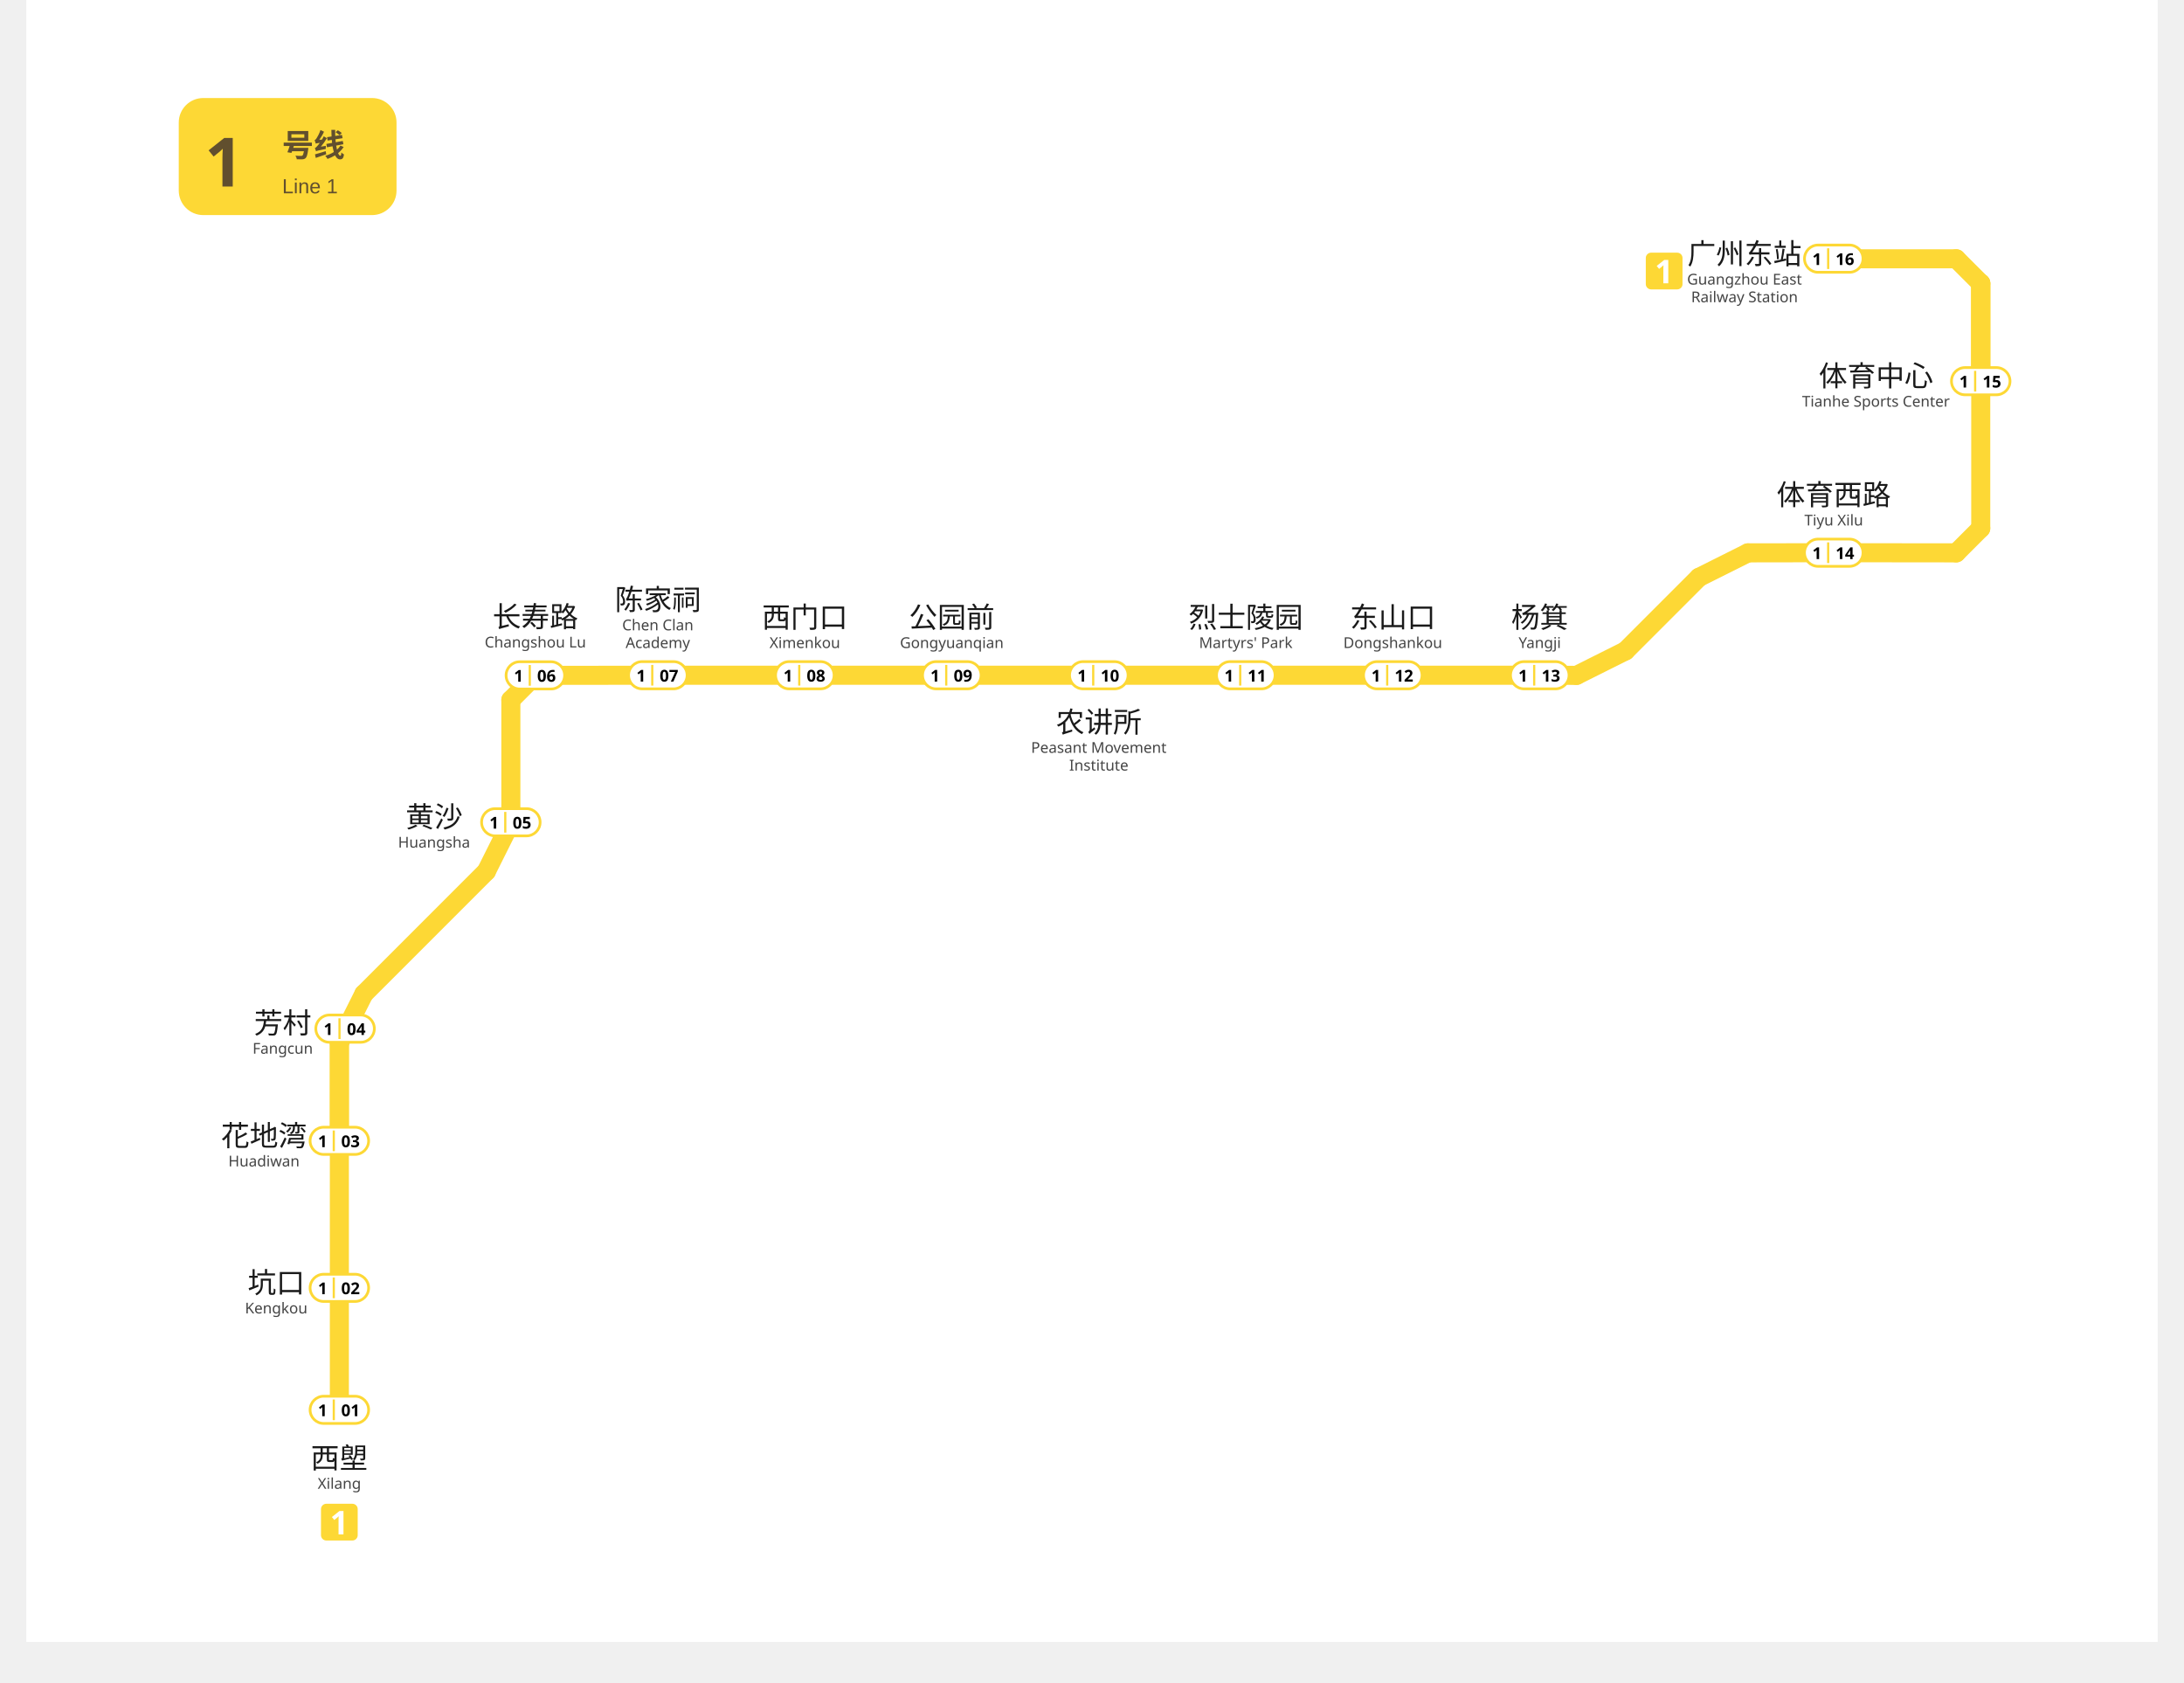
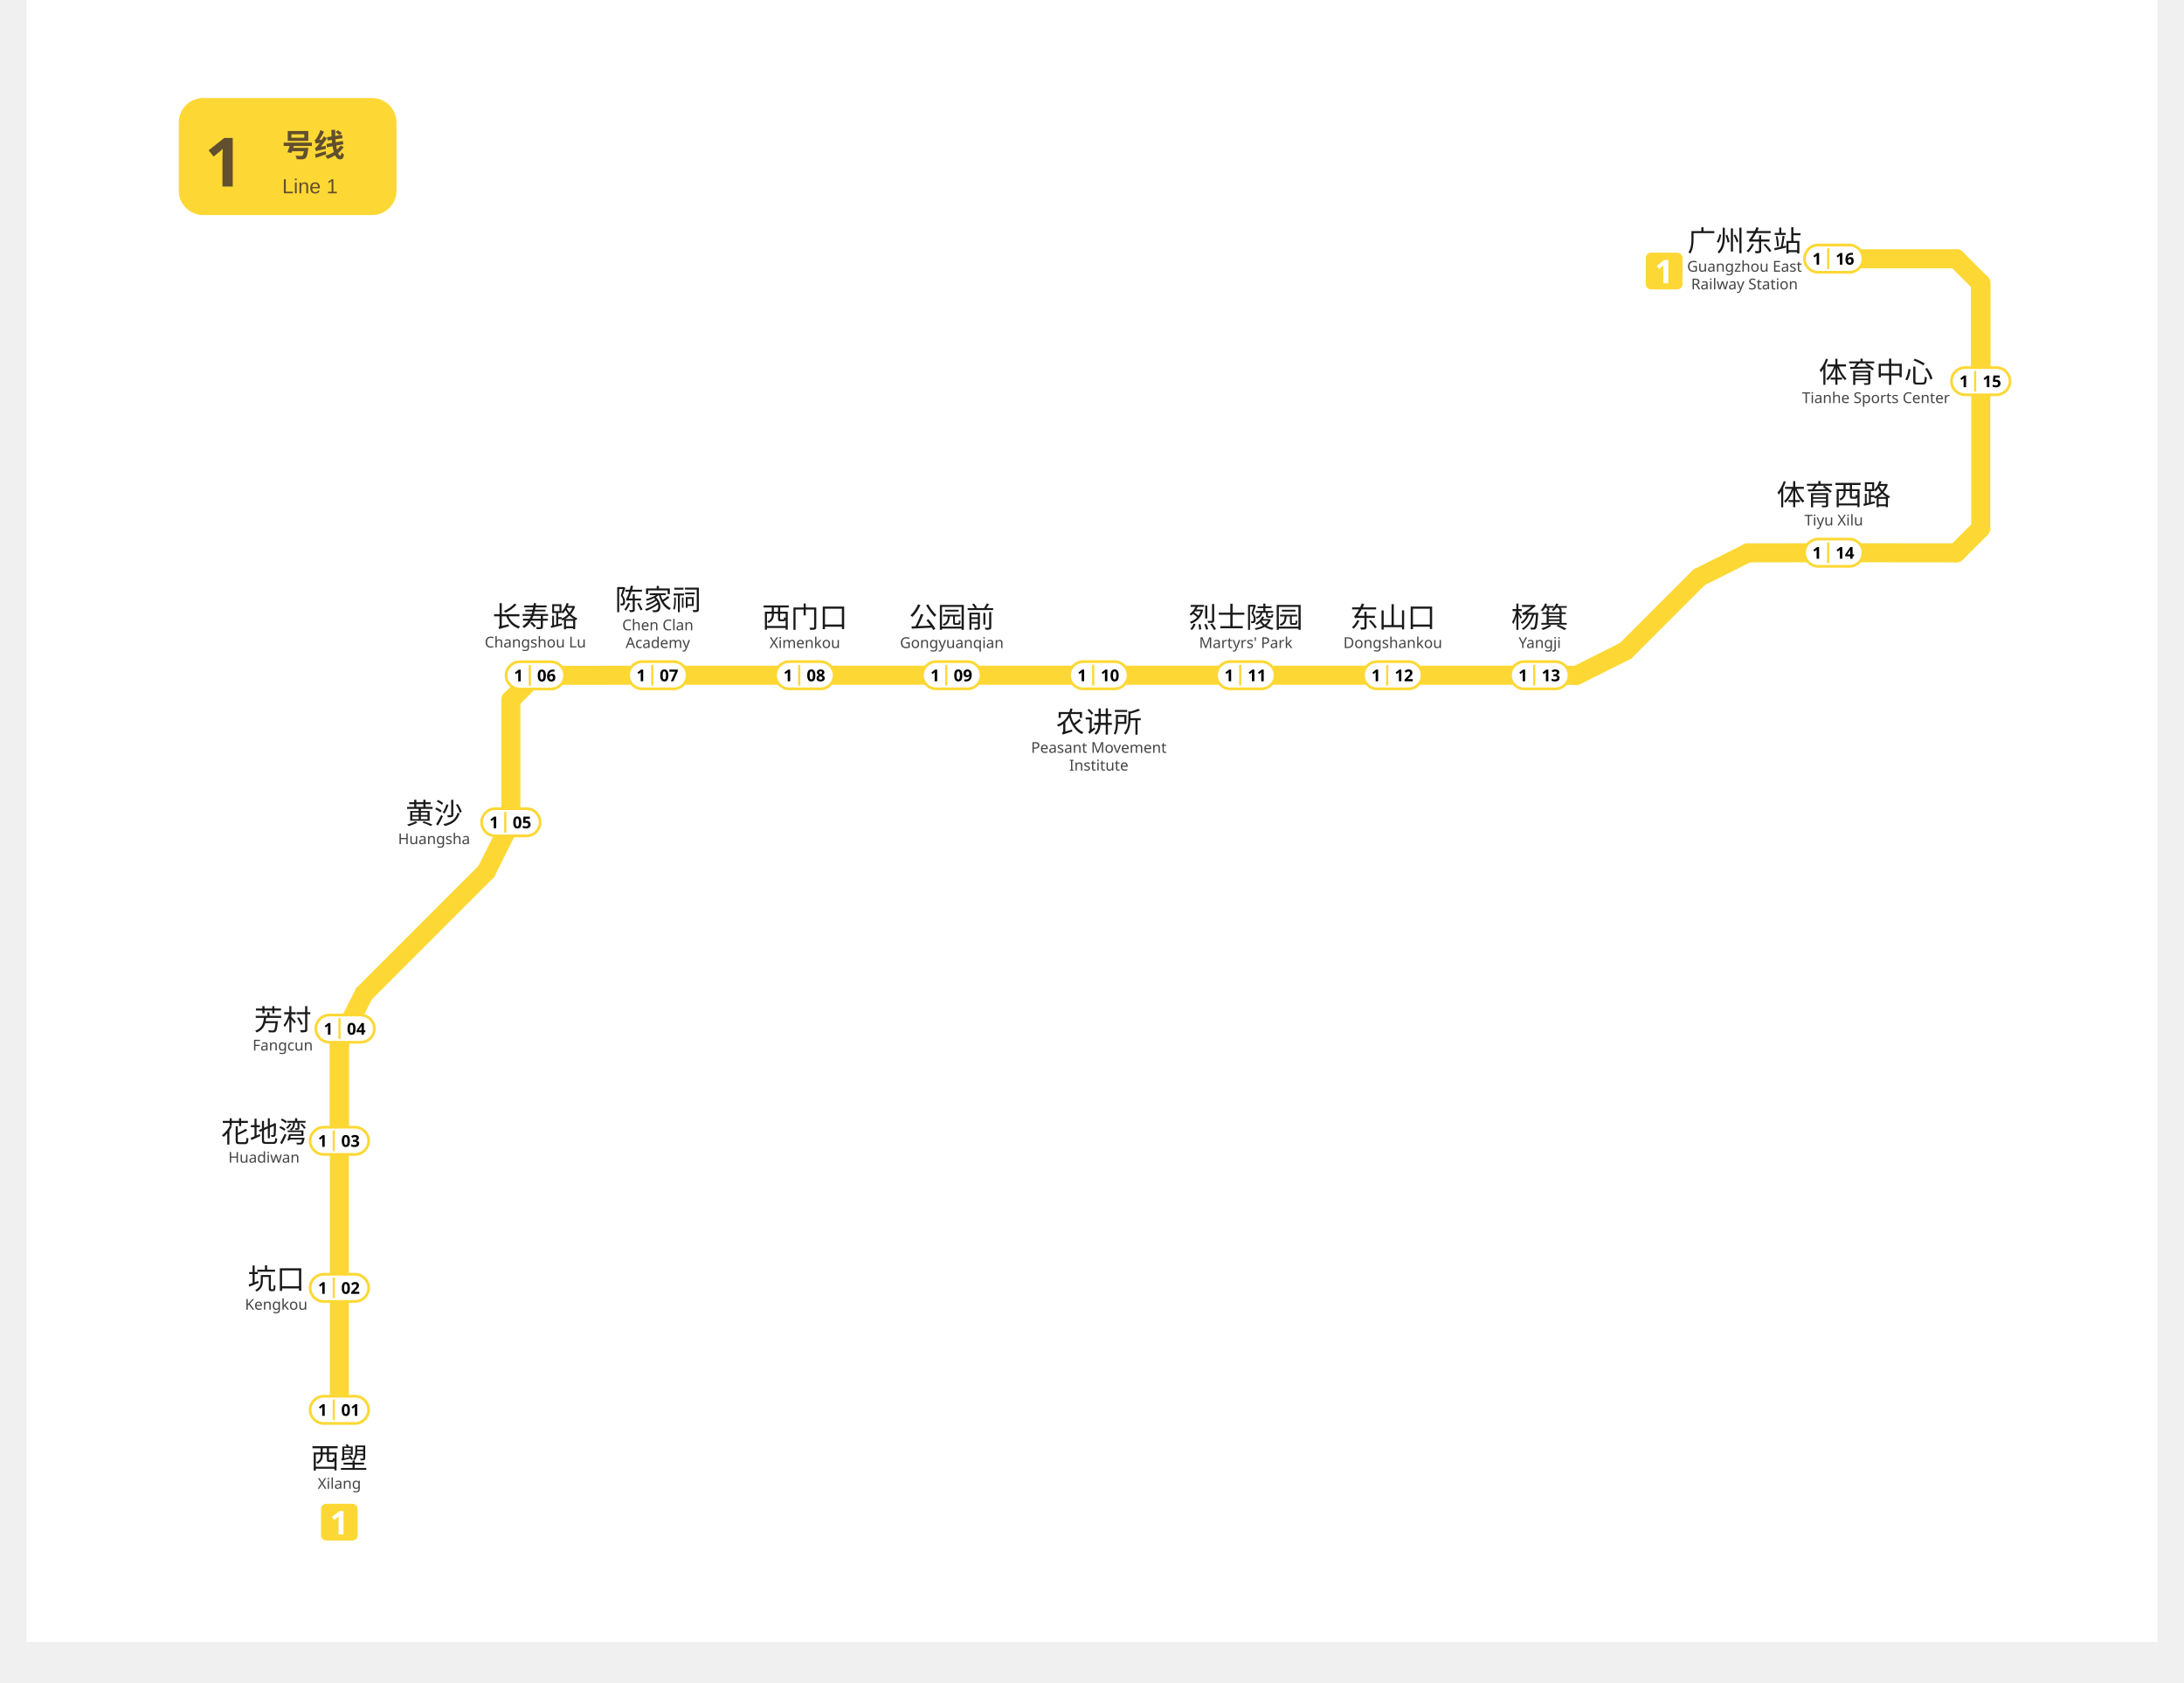
<svg xmlns="http://www.w3.org/2000/svg" viewBox="996.5 762.2 783.0 617.9" width="783" height="603">
  <rect x="996.5" y="762.2" width="783.0" height="603.05" fill="#ffffff" />
  <g id="走廊">
    <line x1="1111.5" y1="1280.25" x2="1111.5" y2="1235.2" style="fill:none;stroke:#FDD835;stroke-width:7;stroke-linecap:round" />
    <line x1="1111.5" y1="1235.2" x2="1111.5" y2="1145.25" style="fill:none;stroke:#FDD835;stroke-width:7;stroke-linecap:round" />
    <line x1="1111.5" y1="1145.25" x2="1112.7" y2="1142.8" style="fill:none;stroke:#FDD835;stroke-width:7;stroke-linecap:round" />
    <line x1="1112.7" y1="1142.8" x2="1120.5" y2="1127.25" style="fill:none;stroke:#FDD835;stroke-width:7;stroke-linecap:round" />
    <line x1="1165.5" y1="1082.25" x2="1120.5" y2="1127.25" style="fill:none;stroke:#FDD835;stroke-width:7;stroke-linecap:round" />
    <line x1="1174.5" y1="1064.25" x2="1165.5" y2="1082.25" style="fill:none;stroke:#FDD835;stroke-width:7;stroke-linecap:round" />
    <line x1="1174.5" y1="1019.25" x2="1174.5" y2="1064.25" style="fill:none;stroke:#FDD835;stroke-width:7;stroke-linecap:round" />
    <line x1="1183.5" y1="1010.25" x2="1174.5" y2="1019.25" style="fill:none;stroke:#FDD835;stroke-width:7;stroke-linecap:round" />
    <line x1="1183.5" y1="1010.25" x2="1228.5" y2="1010.2" style="fill:none;stroke:#FDD835;stroke-width:7;stroke-linecap:round" />
    <line x1="1228.5" y1="1010.2" x2="1282.5" y2="1010.2" style="fill:none;stroke:#FDD835;stroke-width:7;stroke-linecap:round" />
    <line x1="1282.5" y1="1010.2" x2="1336.5" y2="1010.2" style="fill:none;stroke:#FDD835;stroke-width:7;stroke-linecap:round" />
    <line x1="1336.5" y1="1010.2" x2="1390.5" y2="1010.2" style="fill:none;stroke:#FDD835;stroke-width:7;stroke-linecap:round" />
    <line x1="1390.5" y1="1010.2" x2="1444.5" y2="1010.2" style="fill:none;stroke:#FDD835;stroke-width:7;stroke-linecap:round" />
    <line x1="1444.5" y1="1010.2" x2="1498.5" y2="1010.2" style="fill:none;stroke:#FDD835;stroke-width:7;stroke-linecap:round" />
    <line x1="1498.5" y1="1010.2" x2="1552.5" y2="1010.2" style="fill:none;stroke:#FDD835;stroke-width:7;stroke-linecap:round" />
    <line x1="1552.5" y1="1010.2" x2="1566.0" y2="1010.25" style="fill:none;stroke:#FDD835;stroke-width:7;stroke-linecap:round" />
    <line x1="1566.0" y1="1010.25" x2="1584.0" y2="1001.25" style="fill:none;stroke:#FDD835;stroke-width:7;stroke-linecap:round" />
    <line x1="1611.0" y1="974.25" x2="1584.0" y2="1001.25" style="fill:none;stroke:#FDD835;stroke-width:7;stroke-linecap:round" />
    <line x1="1629.0" y1="965.25" x2="1611.0" y2="974.25" style="fill:none;stroke:#FDD835;stroke-width:7;stroke-linecap:round" />
    <line x1="1629.0" y1="965.25" x2="1660.5" y2="965.2" style="fill:none;stroke:#FDD835;stroke-width:7;stroke-linecap:round" />
    <line x1="1705.5" y1="965.25" x2="1660.5" y2="965.2" style="fill:none;stroke:#FDD835;stroke-width:7;stroke-linecap:round" />
    <line x1="1705.5" y1="965.25" x2="1714.5" y2="956.25" style="fill:none;stroke:#FDD835;stroke-width:7;stroke-linecap:round" />
    <line x1="1714.5" y1="866.25" x2="1714.5" y2="956.25" style="fill:none;stroke:#FDD835;stroke-width:7;stroke-linecap:round" />
    <line x1="1714.5" y1="902.2" x2="1714.5" y2="866.25" style="fill:none;stroke:#FDD835;stroke-width:7;stroke-linecap:round" />
    <line x1="1714.5" y1="866.25" x2="1705.5" y2="857.25" style="fill:none;stroke:#FDD835;stroke-width:7;stroke-linecap:round" />
    <line x1="1660.5" y1="857.25" x2="1705.5" y2="857.25" style="fill:none;stroke:#FDD835;stroke-width:7;stroke-linecap:round" />
    <line x1="1111.50" y1="1181.20" x2="1111.50" y2="1145.25" style="fill:none;stroke:#FDD835;stroke-width:7;stroke-linecap:round" />
    <line x1="1714.50" y1="902.20" x2="1714.50" y2="866.25" style="fill:none;stroke:#FDD835;stroke-width:7;stroke-linecap:round" />
  </g>
  <g id="线路徽标">
    <g data-badge="header" transform="translate(1052.5 798.2)" data-ink="#614F2E" data-box="1052.5,798.2,1132.5,841.2" data-chip="1052.5,798.2,1132.5,841.2">
      <rect x="0" y="0" width="80.0" height="43.0" rx="9.0" fill="#FDD835" />
      <text x="9.5" y="32.5" font-family="'Microsoft YaHei', sans-serif" font-size="25" font-weight="bold" fill="#614F2E">1</text>
      <text x="38.0" y="21.5" font-family="'Microsoft YaHei', sans-serif" font-size="11.5" font-weight="600" fill="#614F2E">号线</text>
      <text x="38.0" y="35.0" font-family="Arial, sans-serif" font-size="7.5" fill="#614F2E">Line 1</text>
    </g>
    <g data-badge="chip" transform="translate(1104.75 1314.50)" data-box="1104.75,1314.50,1118.25,1328.00">
      <path d="M11.54 13.49h-9.59c-1.07 0 -1.95 -0.88 -1.95 -1.95v-9.59c0 -1.07 0.88 -1.95 1.95 -1.95h9.59c1.07 0 1.95 0.88 1.95 1.95v9.59C13.49 12.61 12.61 13.49 11.54 13.49z" fill="#FDD835" />
      <path d="M8.26 11.24h-1.81v-4.96c0 -0.2 0 -0.47 0.01 -0.81c0.01 -0.34 0.02 -0.64 0.04 -0.89c-0.04 0.05 -0.13 0.13 -0.26 0.26c-0.13 0.12 -0.25 0.23 -0.37 0.33l-0.98 0.79l-0.88 -1.09l2.76 -2.2h1.49V11.24z" fill="#FFFFFF" />
    </g>
    <g data-badge="chip" transform="translate(1591.45 855.00)" data-box="1591.45,855.00,1604.95,868.50">
      <path d="M11.54 13.49h-9.59c-1.07 0 -1.95 -0.88 -1.95 -1.95v-9.59c0 -1.07 0.88 -1.95 1.95 -1.95h9.59c1.07 0 1.95 0.88 1.95 1.95v9.59C13.49 12.61 12.61 13.49 11.54 13.49z" fill="#FDD835" />
      <path d="M8.26 11.24h-1.81v-4.96c0 -0.2 0 -0.47 0.01 -0.81c0.01 -0.34 0.02 -0.64 0.04 -0.89c-0.04 0.05 -0.13 0.13 -0.26 0.26c-0.13 0.12 -0.25 0.23 -0.37 0.33l-0.98 0.79l-0.88 -1.09l2.76 -2.2h1.49V11.24z" fill="#FFFFFF" />
    </g>
  </g>
  <g id="站名标注" font-family="'Microsoft YaHei', 'PingFang SC', sans-serif">
    <text x="1111.50" y="1301.50" text-anchor="middle" font-size="10.5" font-weight="500" fill="#1a1a1a">西塱</text>
    <text x="1111.50" y="1309.00" text-anchor="middle" font-size="5.5" fill="#444444">Xilang</text>
-     <text x="1088.30" y="1237.09" text-anchor="middle" font-size="10.5" font-weight="500" fill="#1a1a1a">坑口</text>
-     <text x="1088.30" y="1244.59" text-anchor="middle" font-size="5.5" fill="#444444">Kengkou</text>
-     <text x="1083.80" y="1183.10" text-anchor="middle" font-size="10.5" font-weight="500" fill="#1a1a1a">花地湾</text>
-     <text x="1083.80" y="1190.60" text-anchor="middle" font-size="5.5" fill="#444444">Huadiwan</text>
-     <text x="1090.70" y="1141.70" text-anchor="middle" font-size="10.5" font-weight="500" fill="#1a1a1a">芳村</text>
-     <text x="1090.70" y="1149.20" text-anchor="middle" font-size="5.5" fill="#444444">Fangcun</text>
-     <text x="1146.30" y="1066.00" text-anchor="middle" font-size="10.5" font-weight="500" fill="#1a1a1a">黄沙</text>
-     <text x="1146.30" y="1073.50" text-anchor="middle" font-size="5.5" fill="#444444">Huangsha</text>
+     <text x="1088.30" y="1235.73" text-anchor="middle" font-size="10.5" font-weight="500" fill="#1a1a1a">坑口</text>
+     <text x="1088.30" y="1243.23" text-anchor="middle" font-size="5.5" fill="#444444">Kengkou</text>
+     <text x="1083.80" y="1181.73" text-anchor="middle" font-size="10.5" font-weight="500" fill="#1a1a1a">花地湾</text>
+     <text x="1083.80" y="1189.23" text-anchor="middle" font-size="5.5" fill="#444444">Huadiwan</text>
+     <text x="1090.70" y="1140.53" text-anchor="middle" font-size="10.5" font-weight="500" fill="#1a1a1a">芳村</text>
+     <text x="1090.70" y="1148.03" text-anchor="middle" font-size="5.5" fill="#444444">Fangcun</text>
+     <text x="1146.30" y="1064.73" text-anchor="middle" font-size="10.5" font-weight="500" fill="#1a1a1a">黄沙</text>
+     <text x="1146.30" y="1072.23" text-anchor="middle" font-size="5.5" fill="#444444">Huangsha</text>
    <text x="1228.50" y="986.20" text-anchor="middle" font-size="10.5" font-weight="500" fill="#1a1a1a">陈家祠</text>
    <text x="1228.50" y="993.70" text-anchor="middle" font-size="5.5" fill="#444444">Chen Clan</text>
    <text x="1228.50" y="1000.20" text-anchor="middle" font-size="5.5" fill="#444444">Academy</text>
    <text x="1282.50" y="992.70" text-anchor="middle" font-size="10.5" font-weight="500" fill="#1a1a1a">西门口</text>
    <text x="1282.50" y="1000.20" text-anchor="middle" font-size="5.5" fill="#444444">Ximenkou</text>
    <text x="1336.50" y="992.70" text-anchor="middle" font-size="10.5" font-weight="500" fill="#1a1a1a">公园前</text>
    <text x="1336.50" y="1000.20" text-anchor="middle" font-size="5.5" fill="#444444">Gongyuanqian</text>
    <text x="1390.50" y="1031.20" text-anchor="middle" font-size="10.5" font-weight="500" fill="#1a1a1a">农讲所</text>
    <text x="1390.50" y="1038.70" text-anchor="middle" font-size="5.5" fill="#444444">Peasant Movement</text>
    <text x="1390.50" y="1045.20" text-anchor="middle" font-size="5.5" fill="#444444">Institute</text>
    <text x="1444.50" y="992.70" text-anchor="middle" font-size="10.5" font-weight="500" fill="#1a1a1a">烈士陵园</text>
    <text x="1444.50" y="1000.20" text-anchor="middle" font-size="5.5" fill="#444444">Martyrs' Park</text>
    <text x="1498.50" y="992.70" text-anchor="middle" font-size="10.5" font-weight="500" fill="#1a1a1a">东山口</text>
    <text x="1498.50" y="1000.20" text-anchor="middle" font-size="5.5" fill="#444444">Dongshankou</text>
    <text x="1552.50" y="992.70" text-anchor="middle" font-size="10.5" font-weight="500" fill="#1a1a1a">杨箕</text>
    <text x="1552.50" y="1000.20" text-anchor="middle" font-size="5.5" fill="#444444">Yangji</text>
    <text x="1660.50" y="947.70" text-anchor="middle" font-size="10.5" font-weight="500" fill="#1a1a1a">体育西路</text>
    <text x="1660.50" y="955.20" text-anchor="middle" font-size="5.5" fill="#444444">Tiyu Xilu</text>
-     <text x="1676.00" y="904.05" text-anchor="middle" font-size="10.5" font-weight="500" fill="#1a1a1a">体育中心</text>
-     <text x="1676.00" y="911.55" text-anchor="middle" font-size="5.5" fill="#444444">Tianhe Sports Center</text>
-     <text x="1627.72" y="859.21" text-anchor="middle" font-size="10.5" font-weight="500" fill="#1a1a1a">广州东站</text>
-     <text x="1627.72" y="866.71" text-anchor="middle" font-size="5.5" fill="#444444">Guangzhou East</text>
-     <text x="1627.72" y="873.21" text-anchor="middle" font-size="5.5" fill="#444444">Railway Station</text>
+     <text x="1676.00" y="902.73" text-anchor="middle" font-size="10.5" font-weight="500" fill="#1a1a1a">体育中心</text>
+     <text x="1676.00" y="910.23" text-anchor="middle" font-size="5.5" fill="#444444">Tianhe Sports Center</text>
+     <text x="1627.72" y="854.48" text-anchor="middle" font-size="10.5" font-weight="500" fill="#1a1a1a">广州东站</text>
+     <text x="1627.72" y="861.98" text-anchor="middle" font-size="5.5" fill="#444444">Guangzhou East</text>
+     <text x="1627.72" y="868.48" text-anchor="middle" font-size="5.5" fill="#444444">Railway Station</text>
    <text x="1183.50" y="992.50" text-anchor="middle" font-size="10.5" font-weight="500" fill="#1a1a1a">长寿路</text>
    <text x="1183.50" y="1000.00" text-anchor="middle" font-size="5.5" fill="#444444">Changshou Lu</text>
  </g>
  <g id="编号牌" font-family="'Microsoft YaHei', 'PingFang SC', sans-serif">
    <rect x="1100.75" y="1275.00" width="21.50" height="10.00" rx="5.00" fill="#FFFFFF" stroke="#FDD835" stroke-width="1.0" />
    <line x1="1109.45" y1="1276.20" x2="1109.45" y2="1283.80" stroke="#FDD835" stroke-width="0.8" />
-     <text x="1105.35" y="1280.00" text-anchor="middle" dominant-baseline="central" font-size="6.0" font-weight="700" fill="#000000">1</text>
-     <text x="1115.60" y="1280.00" text-anchor="middle" dominant-baseline="central" font-size="6.0" font-weight="700" fill="#000000">01</text>
+     <text x="1105.35" y="1279.88" text-anchor="middle" dominant-baseline="central" font-size="6.0" font-weight="700" fill="#000000">1</text>
+     <text x="1115.60" y="1279.88" text-anchor="middle" dominant-baseline="central" font-size="6.0" font-weight="700" fill="#000000">01</text>
    <rect x="1100.75" y="1230.20" width="21.50" height="10.00" rx="5.00" fill="#FFFFFF" stroke="#FDD835" stroke-width="1.0" />
    <line x1="1109.45" y1="1231.40" x2="1109.45" y2="1239.00" stroke="#FDD835" stroke-width="0.8" />
-     <text x="1105.35" y="1235.20" text-anchor="middle" dominant-baseline="central" font-size="6.0" font-weight="700" fill="#000000">1</text>
-     <text x="1115.60" y="1235.20" text-anchor="middle" dominant-baseline="central" font-size="6.0" font-weight="700" fill="#000000">02</text>
+     <text x="1105.35" y="1235.08" text-anchor="middle" dominant-baseline="central" font-size="6.0" font-weight="700" fill="#000000">1</text>
+     <text x="1115.60" y="1235.08" text-anchor="middle" dominant-baseline="central" font-size="6.0" font-weight="700" fill="#000000">02</text>
    <rect x="1100.75" y="1176.20" width="21.50" height="10.00" rx="5.00" fill="#FFFFFF" stroke="#FDD835" stroke-width="1.0" />
    <line x1="1109.45" y1="1177.40" x2="1109.45" y2="1185.00" stroke="#FDD835" stroke-width="0.8" />
-     <text x="1105.35" y="1181.20" text-anchor="middle" dominant-baseline="central" font-size="6.0" font-weight="700" fill="#000000">1</text>
-     <text x="1115.60" y="1181.20" text-anchor="middle" dominant-baseline="central" font-size="6.0" font-weight="700" fill="#000000">03</text>
+     <text x="1105.35" y="1181.08" text-anchor="middle" dominant-baseline="central" font-size="6.0" font-weight="700" fill="#000000">1</text>
+     <text x="1115.60" y="1181.08" text-anchor="middle" dominant-baseline="central" font-size="6.0" font-weight="700" fill="#000000">03</text>
    <rect x="1102.85" y="1135.00" width="21.50" height="10.00" rx="5.00" fill="#FFFFFF" stroke="#FDD835" stroke-width="1.0" />
    <line x1="1111.55" y1="1136.20" x2="1111.55" y2="1143.80" stroke="#FDD835" stroke-width="0.8" />
-     <text x="1107.45" y="1140.00" text-anchor="middle" dominant-baseline="central" font-size="6.0" font-weight="700" fill="#000000">1</text>
-     <text x="1117.70" y="1140.00" text-anchor="middle" dominant-baseline="central" font-size="6.0" font-weight="700" fill="#000000">04</text>
+     <text x="1107.45" y="1139.88" text-anchor="middle" dominant-baseline="central" font-size="6.0" font-weight="700" fill="#000000">1</text>
+     <text x="1117.70" y="1139.88" text-anchor="middle" dominant-baseline="central" font-size="6.0" font-weight="700" fill="#000000">04</text>
    <rect x="1163.75" y="1059.20" width="21.50" height="10.00" rx="5.00" fill="#FFFFFF" stroke="#FDD835" stroke-width="1.0" />
    <line x1="1172.45" y1="1060.40" x2="1172.45" y2="1068.00" stroke="#FDD835" stroke-width="0.8" />
-     <text x="1168.35" y="1064.20" text-anchor="middle" dominant-baseline="central" font-size="6.0" font-weight="700" fill="#000000">1</text>
-     <text x="1178.60" y="1064.20" text-anchor="middle" dominant-baseline="central" font-size="6.0" font-weight="700" fill="#000000">05</text>
+     <text x="1168.35" y="1064.08" text-anchor="middle" dominant-baseline="central" font-size="6.0" font-weight="700" fill="#000000">1</text>
+     <text x="1178.60" y="1064.08" text-anchor="middle" dominant-baseline="central" font-size="6.0" font-weight="700" fill="#000000">05</text>
    <rect x="1172.75" y="1005.25" width="21.50" height="10.00" rx="5.00" fill="#FFFFFF" stroke="#FDD835" stroke-width="1.0" />
    <line x1="1181.45" y1="1006.45" x2="1181.45" y2="1014.05" stroke="#FDD835" stroke-width="0.8" />
-     <text x="1177.35" y="1010.25" text-anchor="middle" dominant-baseline="central" font-size="6.0" font-weight="700" fill="#000000">1</text>
-     <text x="1187.60" y="1010.25" text-anchor="middle" dominant-baseline="central" font-size="6.0" font-weight="700" fill="#000000">06</text>
+     <text x="1177.35" y="1010.13" text-anchor="middle" dominant-baseline="central" font-size="6.0" font-weight="700" fill="#000000">1</text>
+     <text x="1187.60" y="1010.13" text-anchor="middle" dominant-baseline="central" font-size="6.0" font-weight="700" fill="#000000">06</text>
    <rect x="1217.75" y="1005.20" width="21.50" height="10.00" rx="5.00" fill="#FFFFFF" stroke="#FDD835" stroke-width="1.0" />
    <line x1="1226.45" y1="1006.40" x2="1226.45" y2="1014.00" stroke="#FDD835" stroke-width="0.8" />
-     <text x="1222.35" y="1010.20" text-anchor="middle" dominant-baseline="central" font-size="6.0" font-weight="700" fill="#000000">1</text>
-     <text x="1232.60" y="1010.20" text-anchor="middle" dominant-baseline="central" font-size="6.0" font-weight="700" fill="#000000">07</text>
+     <text x="1222.35" y="1010.08" text-anchor="middle" dominant-baseline="central" font-size="6.0" font-weight="700" fill="#000000">1</text>
+     <text x="1232.60" y="1010.08" text-anchor="middle" dominant-baseline="central" font-size="6.0" font-weight="700" fill="#000000">07</text>
    <rect x="1271.75" y="1005.20" width="21.50" height="10.00" rx="5.00" fill="#FFFFFF" stroke="#FDD835" stroke-width="1.0" />
    <line x1="1280.45" y1="1006.40" x2="1280.45" y2="1014.00" stroke="#FDD835" stroke-width="0.8" />
-     <text x="1276.35" y="1010.20" text-anchor="middle" dominant-baseline="central" font-size="6.0" font-weight="700" fill="#000000">1</text>
-     <text x="1286.60" y="1010.20" text-anchor="middle" dominant-baseline="central" font-size="6.0" font-weight="700" fill="#000000">08</text>
+     <text x="1276.35" y="1010.08" text-anchor="middle" dominant-baseline="central" font-size="6.0" font-weight="700" fill="#000000">1</text>
+     <text x="1286.60" y="1010.08" text-anchor="middle" dominant-baseline="central" font-size="6.0" font-weight="700" fill="#000000">08</text>
    <rect x="1325.75" y="1005.20" width="21.50" height="10.00" rx="5.00" fill="#FFFFFF" stroke="#FDD835" stroke-width="1.0" />
    <line x1="1334.45" y1="1006.40" x2="1334.45" y2="1014.00" stroke="#FDD835" stroke-width="0.8" />
-     <text x="1330.35" y="1010.20" text-anchor="middle" dominant-baseline="central" font-size="6.0" font-weight="700" fill="#000000">1</text>
-     <text x="1340.60" y="1010.20" text-anchor="middle" dominant-baseline="central" font-size="6.0" font-weight="700" fill="#000000">09</text>
+     <text x="1330.35" y="1010.08" text-anchor="middle" dominant-baseline="central" font-size="6.0" font-weight="700" fill="#000000">1</text>
+     <text x="1340.60" y="1010.08" text-anchor="middle" dominant-baseline="central" font-size="6.0" font-weight="700" fill="#000000">09</text>
    <rect x="1379.75" y="1005.20" width="21.50" height="10.00" rx="5.00" fill="#FFFFFF" stroke="#FDD835" stroke-width="1.0" />
    <line x1="1388.45" y1="1006.40" x2="1388.45" y2="1014.00" stroke="#FDD835" stroke-width="0.8" />
-     <text x="1384.35" y="1010.20" text-anchor="middle" dominant-baseline="central" font-size="6.0" font-weight="700" fill="#000000">1</text>
-     <text x="1394.60" y="1010.20" text-anchor="middle" dominant-baseline="central" font-size="6.0" font-weight="700" fill="#000000">10</text>
+     <text x="1384.35" y="1010.08" text-anchor="middle" dominant-baseline="central" font-size="6.0" font-weight="700" fill="#000000">1</text>
+     <text x="1394.60" y="1010.08" text-anchor="middle" dominant-baseline="central" font-size="6.0" font-weight="700" fill="#000000">10</text>
    <rect x="1433.75" y="1005.20" width="21.50" height="10.00" rx="5.00" fill="#FFFFFF" stroke="#FDD835" stroke-width="1.0" />
    <line x1="1442.45" y1="1006.40" x2="1442.45" y2="1014.00" stroke="#FDD835" stroke-width="0.8" />
-     <text x="1438.35" y="1010.20" text-anchor="middle" dominant-baseline="central" font-size="6.0" font-weight="700" fill="#000000">1</text>
-     <text x="1448.60" y="1010.20" text-anchor="middle" dominant-baseline="central" font-size="6.0" font-weight="700" fill="#000000">11</text>
+     <text x="1438.35" y="1010.08" text-anchor="middle" dominant-baseline="central" font-size="6.0" font-weight="700" fill="#000000">1</text>
+     <text x="1448.60" y="1010.08" text-anchor="middle" dominant-baseline="central" font-size="6.0" font-weight="700" fill="#000000">11</text>
    <rect x="1487.75" y="1005.20" width="21.50" height="10.00" rx="5.00" fill="#FFFFFF" stroke="#FDD835" stroke-width="1.0" />
    <line x1="1496.45" y1="1006.40" x2="1496.45" y2="1014.00" stroke="#FDD835" stroke-width="0.8" />
-     <text x="1492.35" y="1010.20" text-anchor="middle" dominant-baseline="central" font-size="6.0" font-weight="700" fill="#000000">1</text>
-     <text x="1502.60" y="1010.20" text-anchor="middle" dominant-baseline="central" font-size="6.0" font-weight="700" fill="#000000">12</text>
+     <text x="1492.35" y="1010.08" text-anchor="middle" dominant-baseline="central" font-size="6.0" font-weight="700" fill="#000000">1</text>
+     <text x="1502.60" y="1010.08" text-anchor="middle" dominant-baseline="central" font-size="6.0" font-weight="700" fill="#000000">12</text>
    <rect x="1541.75" y="1005.20" width="21.50" height="10.00" rx="5.00" fill="#FFFFFF" stroke="#FDD835" stroke-width="1.0" />
    <line x1="1550.45" y1="1006.40" x2="1550.45" y2="1014.00" stroke="#FDD835" stroke-width="0.8" />
-     <text x="1546.35" y="1010.20" text-anchor="middle" dominant-baseline="central" font-size="6.0" font-weight="700" fill="#000000">1</text>
-     <text x="1556.60" y="1010.20" text-anchor="middle" dominant-baseline="central" font-size="6.0" font-weight="700" fill="#000000">13</text>
+     <text x="1546.35" y="1010.08" text-anchor="middle" dominant-baseline="central" font-size="6.0" font-weight="700" fill="#000000">1</text>
+     <text x="1556.60" y="1010.08" text-anchor="middle" dominant-baseline="central" font-size="6.0" font-weight="700" fill="#000000">13</text>
    <rect x="1649.75" y="960.20" width="21.50" height="10.00" rx="5.00" fill="#FFFFFF" stroke="#FDD835" stroke-width="1.0" />
    <line x1="1658.45" y1="961.40" x2="1658.45" y2="969.00" stroke="#FDD835" stroke-width="0.8" />
-     <text x="1654.35" y="965.20" text-anchor="middle" dominant-baseline="central" font-size="6.0" font-weight="700" fill="#000000">1</text>
-     <text x="1664.60" y="965.20" text-anchor="middle" dominant-baseline="central" font-size="6.0" font-weight="700" fill="#000000">14</text>
+     <text x="1654.35" y="965.08" text-anchor="middle" dominant-baseline="central" font-size="6.0" font-weight="700" fill="#000000">1</text>
+     <text x="1664.60" y="965.08" text-anchor="middle" dominant-baseline="central" font-size="6.0" font-weight="700" fill="#000000">14</text>
    <rect x="1703.75" y="897.20" width="21.50" height="10.00" rx="5.00" fill="#FFFFFF" stroke="#FDD835" stroke-width="1.0" />
    <line x1="1712.45" y1="898.40" x2="1712.45" y2="906.00" stroke="#FDD835" stroke-width="0.8" />
-     <text x="1708.35" y="902.20" text-anchor="middle" dominant-baseline="central" font-size="6.0" font-weight="700" fill="#000000">1</text>
-     <text x="1718.60" y="902.20" text-anchor="middle" dominant-baseline="central" font-size="6.0" font-weight="700" fill="#000000">15</text>
+     <text x="1708.35" y="902.08" text-anchor="middle" dominant-baseline="central" font-size="6.0" font-weight="700" fill="#000000">1</text>
+     <text x="1718.60" y="902.08" text-anchor="middle" dominant-baseline="central" font-size="6.0" font-weight="700" fill="#000000">15</text>
    <rect x="1649.75" y="852.20" width="21.50" height="10.00" rx="5.00" fill="#FFFFFF" stroke="#FDD835" stroke-width="1.0" />
    <line x1="1658.45" y1="853.40" x2="1658.45" y2="861.00" stroke="#FDD835" stroke-width="0.8" />
-     <text x="1654.35" y="857.20" text-anchor="middle" dominant-baseline="central" font-size="6.0" font-weight="700" fill="#000000">1</text>
-     <text x="1664.60" y="857.20" text-anchor="middle" dominant-baseline="central" font-size="6.0" font-weight="700" fill="#000000">16</text>
+     <text x="1654.35" y="857.08" text-anchor="middle" dominant-baseline="central" font-size="6.0" font-weight="700" fill="#000000">1</text>
+     <text x="1664.60" y="857.08" text-anchor="middle" dominant-baseline="central" font-size="6.0" font-weight="700" fill="#000000">16</text>
  </g>
</svg>
